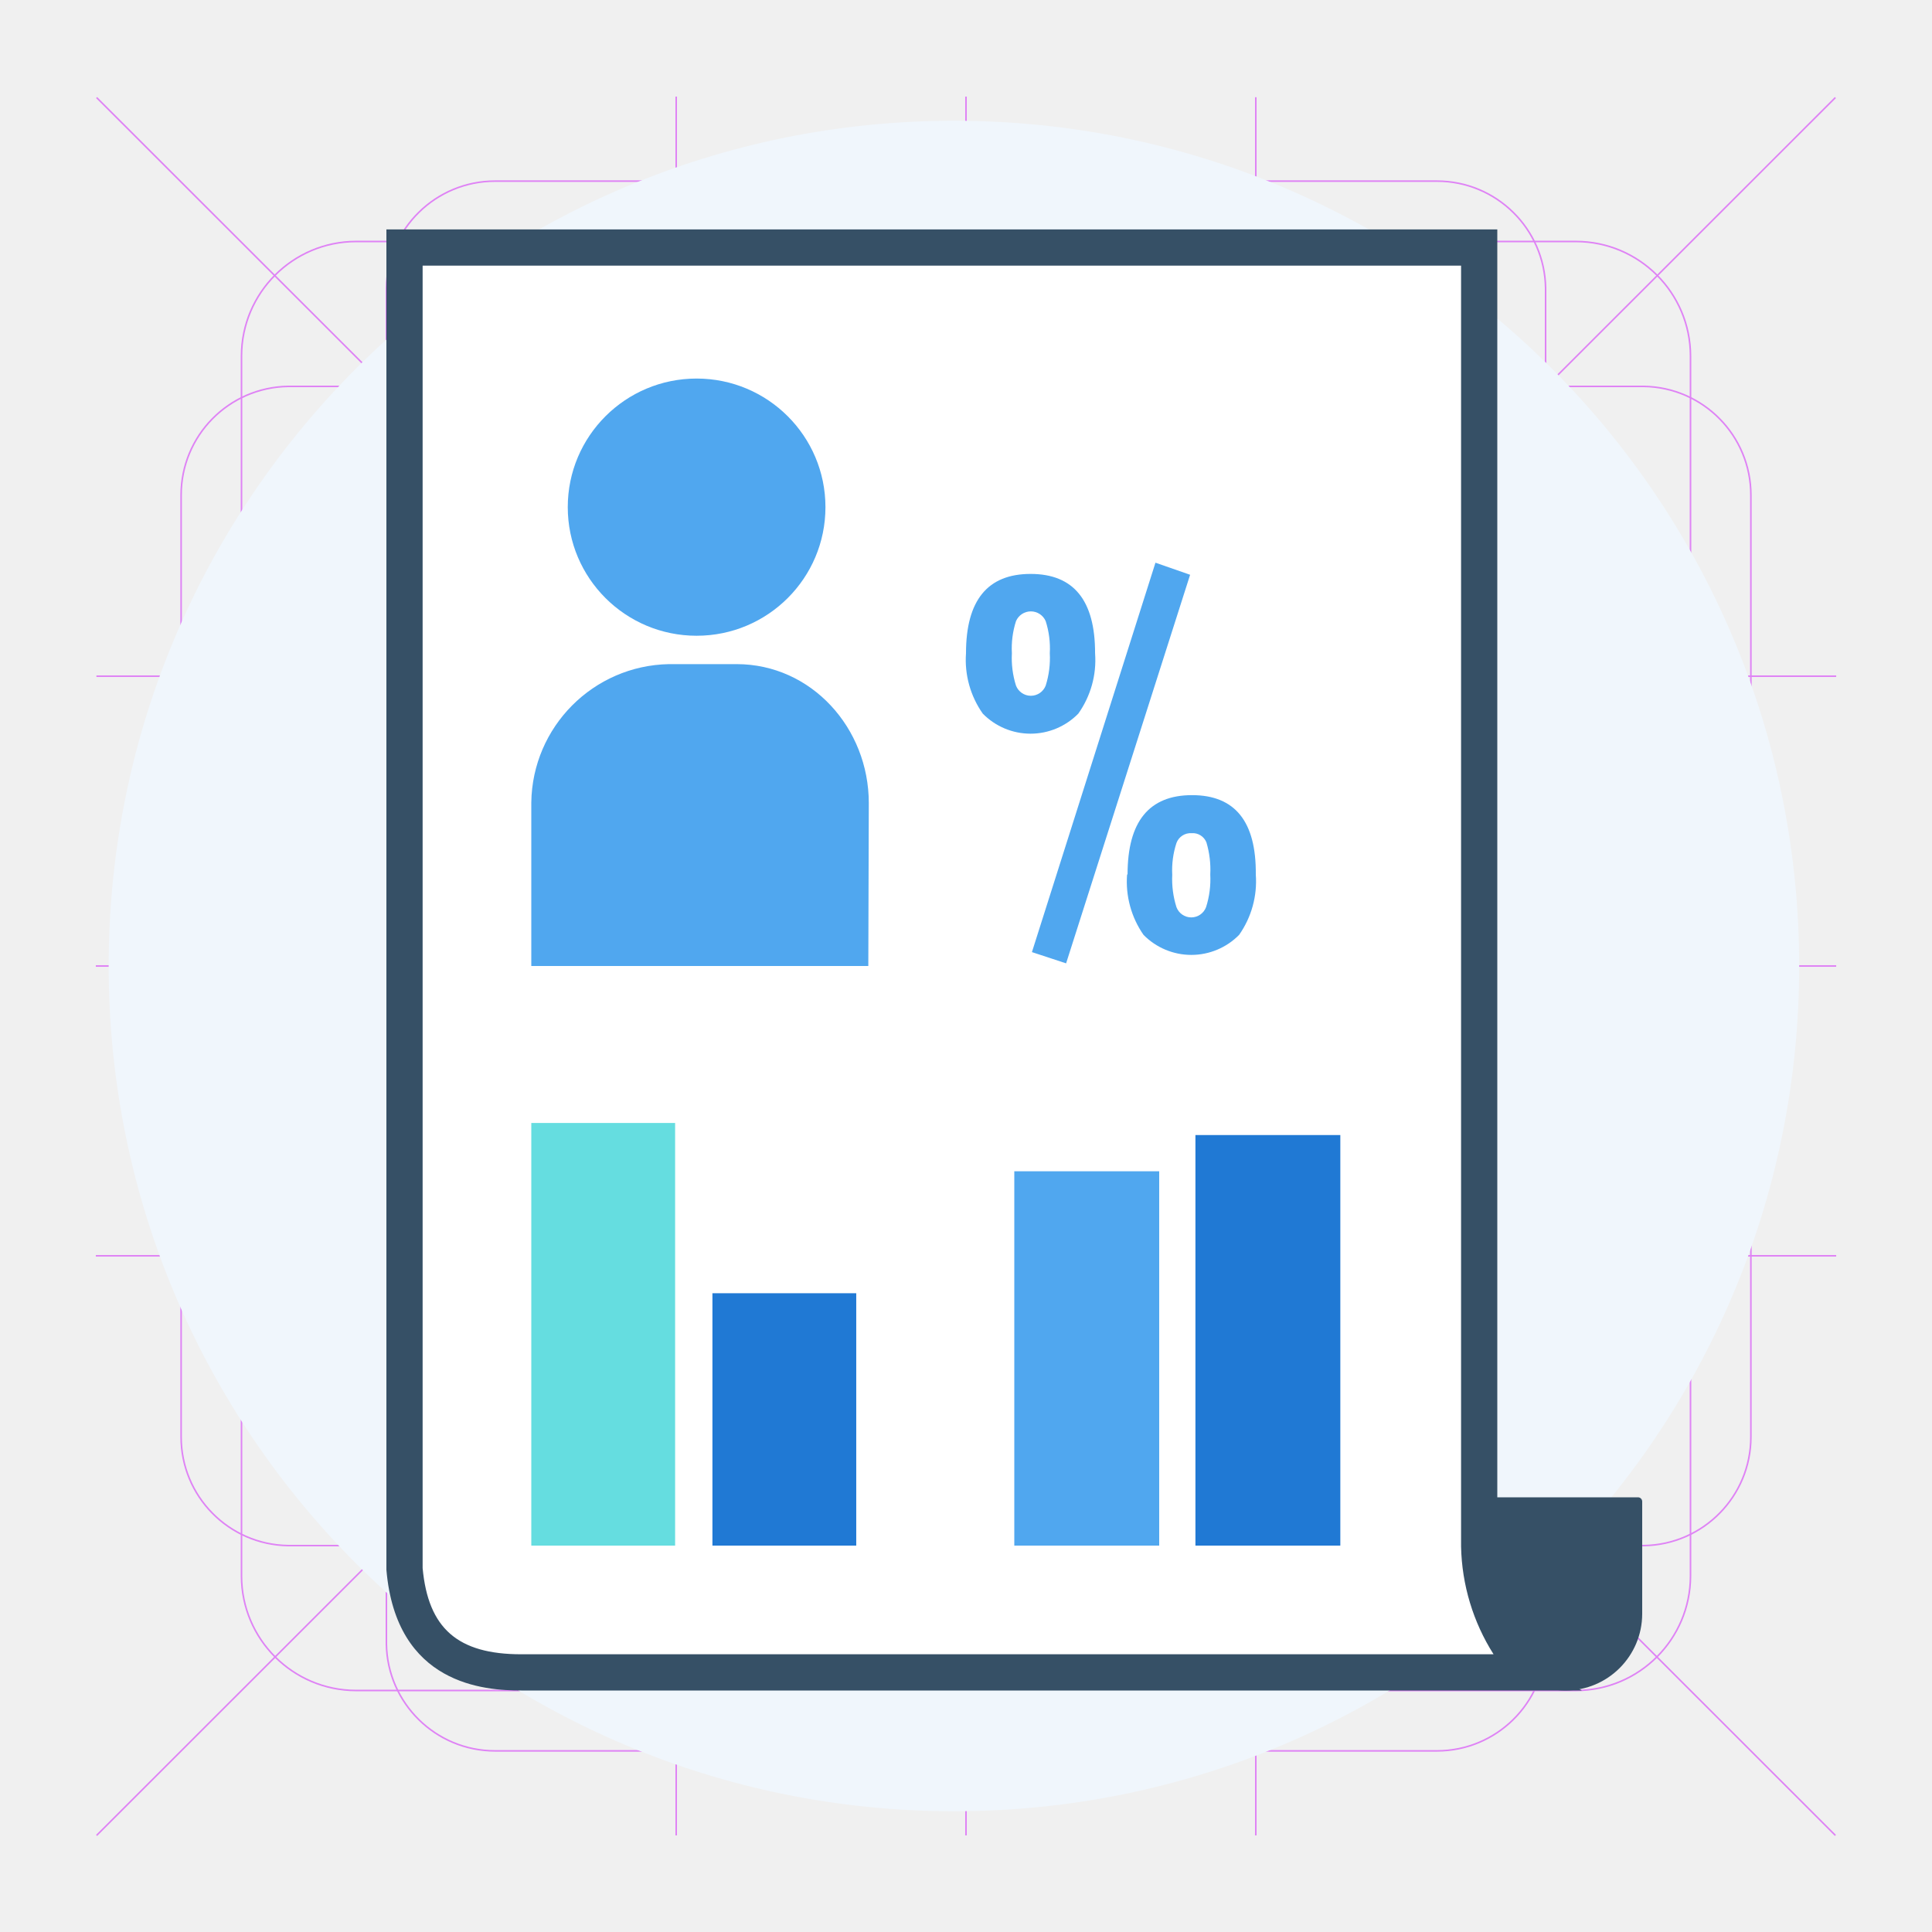
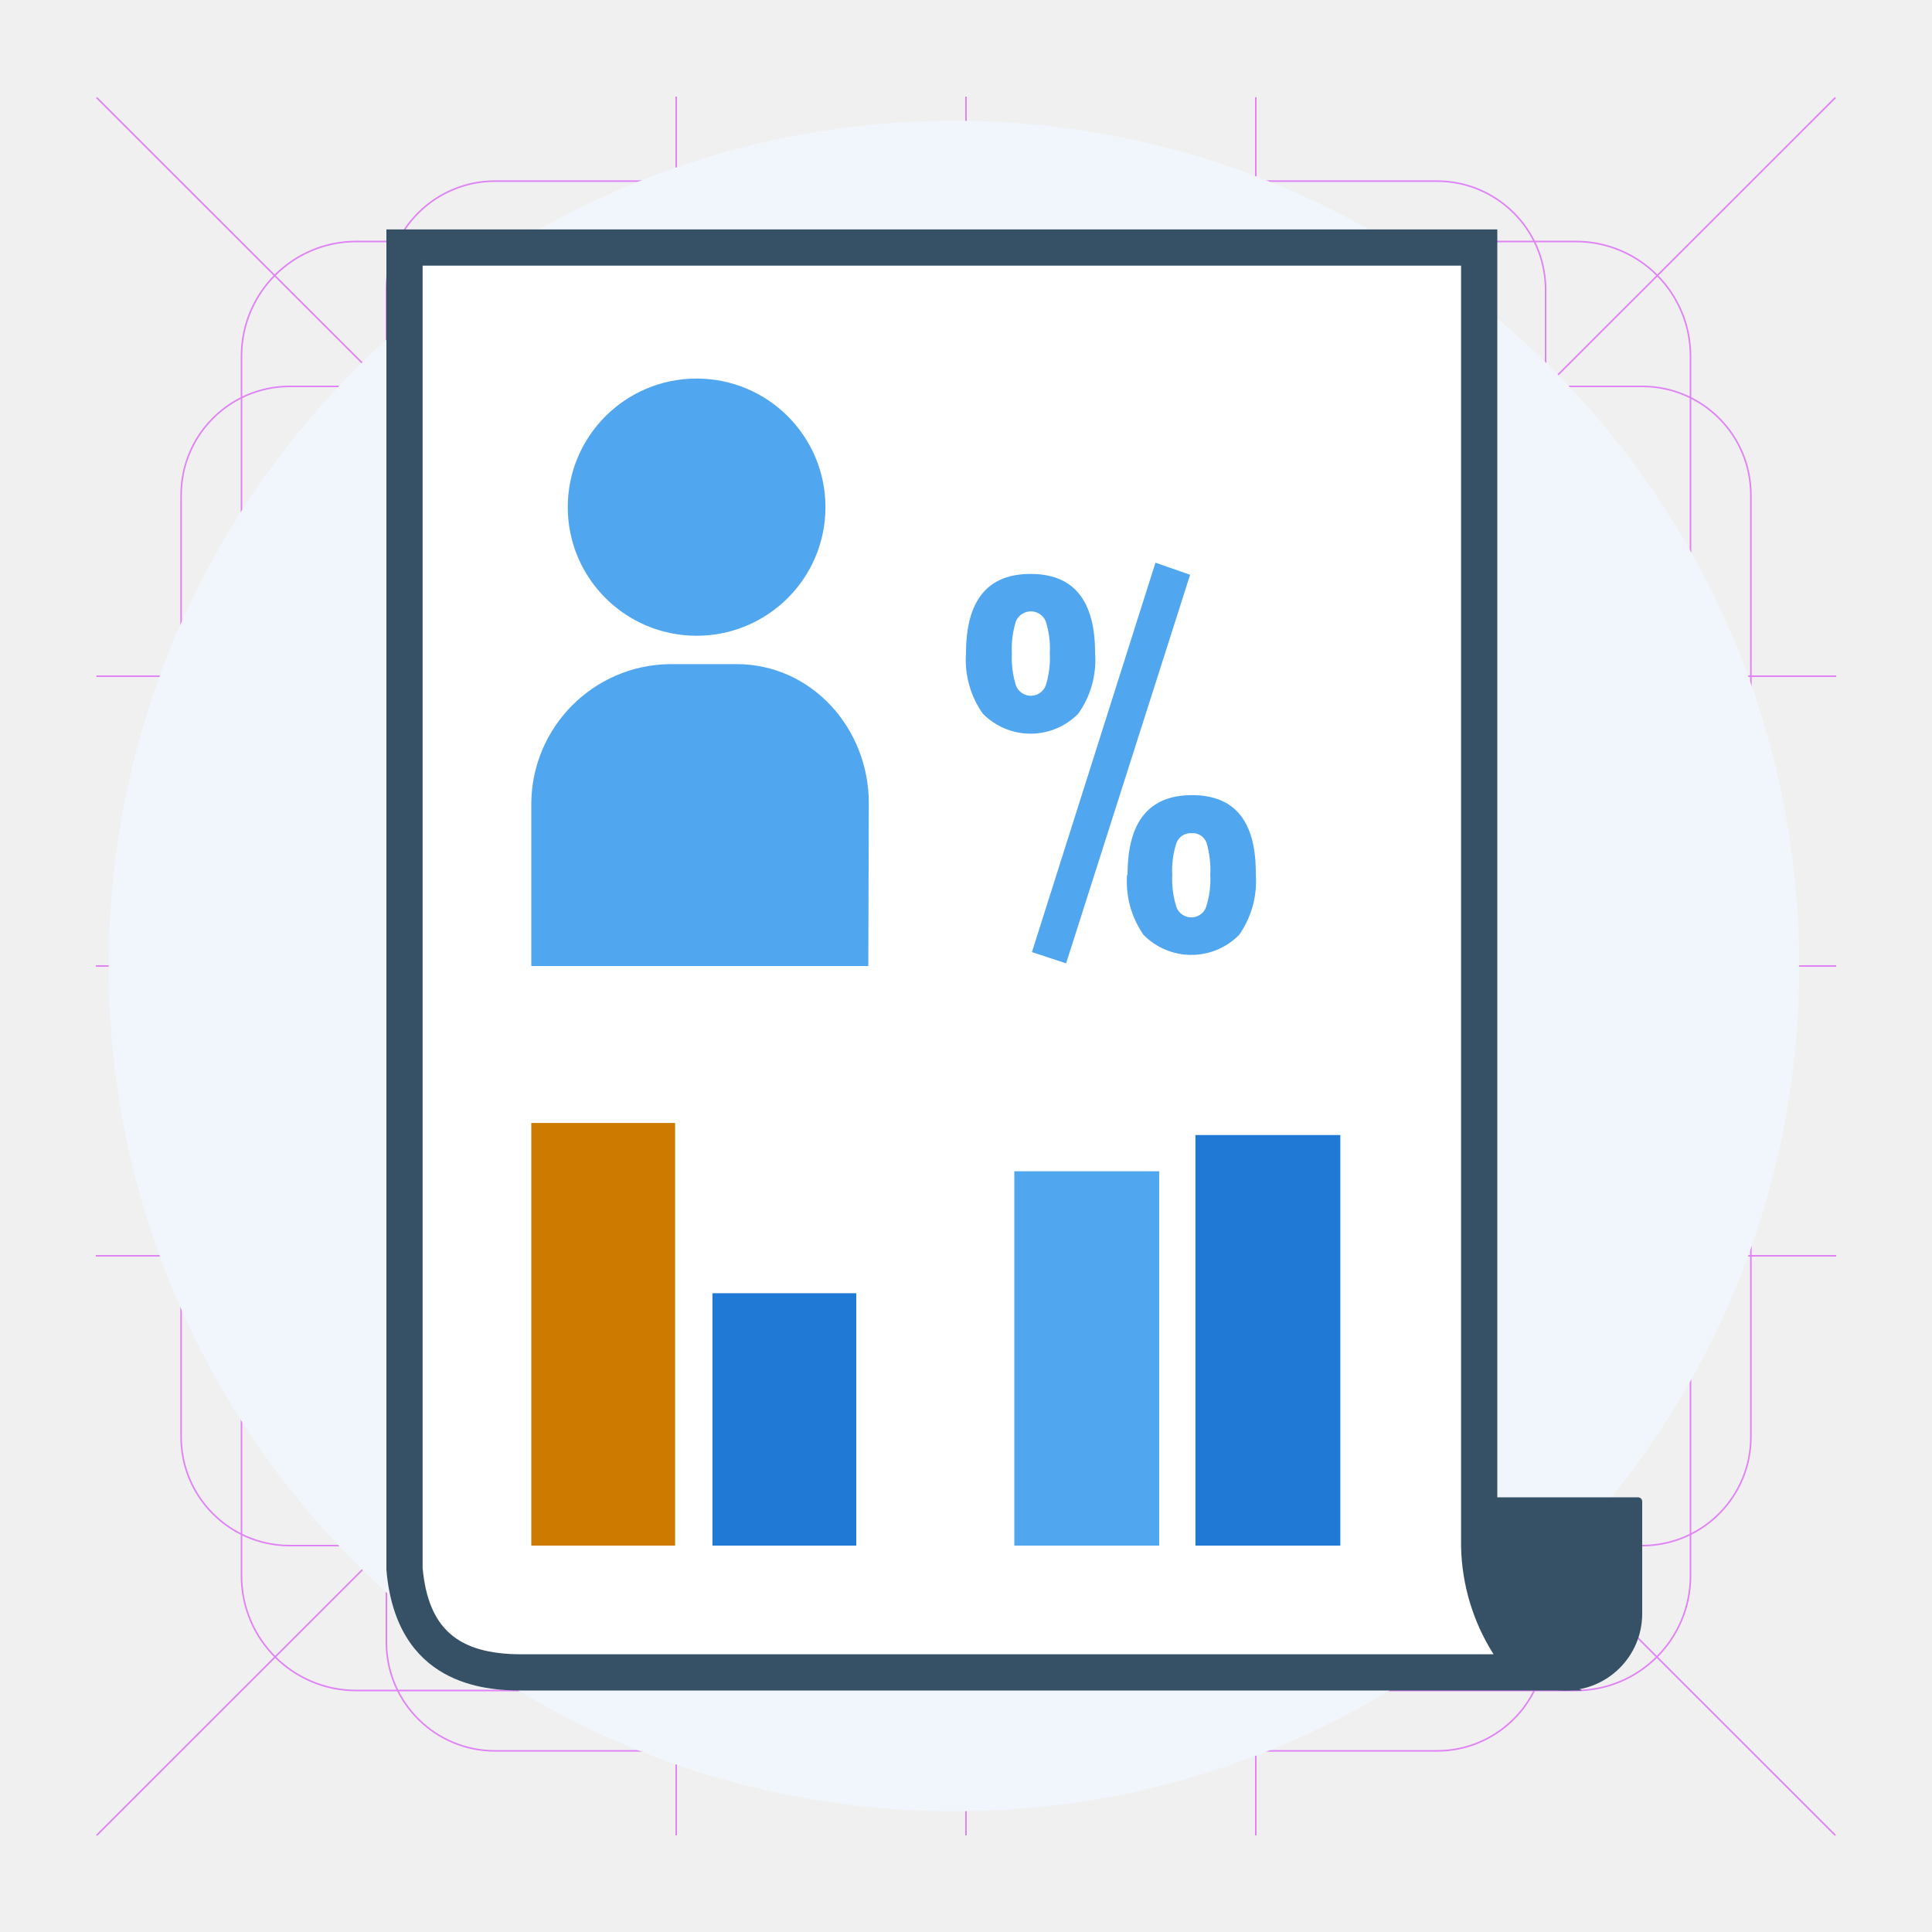
<svg xmlns="http://www.w3.org/2000/svg" viewBox="0 0 160 160">
  <defs>
-     <style>.cls-1{opacity:0.5;}.cls-2,.cls-3,.cls-4{fill:none;}.cls-2,.cls-3{stroke:#cd16f9;stroke-width:0.13px;}.cls-3{stroke-linecap:square;}.cls-5{fill:#f0f6fc;}.cls-6{fill:#fff;}.cls-7{fill:#365066;}.cls-8{fill:#50a7ef;}.cls-9{fill:#65dde0;}.cls-10{fill:#2079d4;}</style>
+     <style>.cls-1{opacity:0.5;}.cls-2,.cls-3,.cls-4{fill:none;}.cls-2,.cls-3{stroke:#cd16f9;stroke-width:0.13px;}.cls-3{stroke-linecap:square;}.cls-5{fill:#f0f6fc;}.cls-6{fill:#fff;}.cls-7{fill:#365066;}.cls-8{fill:#50a7ef;}.cls-9{fill:#CC7A00;}.cls-10{fill:#2079d4;}</style>
  </defs>
  <g id="grid">
    <g id="Keylines" class="cls-1">
      <path id="NESW" class="cls-2" d="M8,152,152,8.08Z" />
      <path id="NWSE" class="cls-2" d="M8,8.08,152,152" />
      <path id="Southern-Tropic" class="cls-3" d="M8,104H152" />
      <path id="Northern-Tropic" class="cls-3" d="M8.05,56H152" />
      <path id="Equator" class="cls-3" d="M8,80H152" />
      <path id="Western-Tropic" class="cls-2" d="M104,152V8.05" />
      <path id="Eastern-Tropic" class="cls-2" d="M56,152V8" />
      <path id="Mean" class="cls-2" d="M80,152V8" />
      <path id="Core" class="cls-2" d="M110,80a30,30,0,1,0-30,30,30,30,0,0,0,30-30Z" />
      <path id="Circle" class="cls-2" d="M80,145a65,65,0,1,1,65-65,65,65,0,0,1-65,65" />
      <path id="Square" class="cls-2" d="M130.53,140H29.47A9.5,9.5,0,0,1,20,130.53V29.47A9.5,9.5,0,0,1,29.47,20H130.53A9.5,9.5,0,0,1,140,29.47V130.53a9.5,9.5,0,0,1-9.47,9.47" />
      <path id="Vertical-Rectangle" class="cls-2" d="M119,145H41a9,9,0,0,1-9-8.86V23.86A9,9,0,0,1,41,15h78a9,9,0,0,1,9,8.86V136.14a9,9,0,0,1-9,8.86" />
      <path id="Horizontal-Rectangle" class="cls-2" d="M136.14,128H23.86A9,9,0,0,1,15,119V41a9,9,0,0,1,8.86-9H136.14A9,9,0,0,1,145,41v78a9,9,0,0,1-8.86,9" />
    </g>
  </g>
  <g id="usability_result">
    <rect class="cls-4" width="160" height="160" />
    <path class="cls-5" d="M79,150A70,70,0,1,0,9,80,70,70,0,0,0,79,150Z" />
    <path class="cls-6" d="M43.17,138.51c-6,0-9.16-2.81-9.67-8.58V20.5h89V128a15.67,15.67,0,0,0,4.28,10.5Z" />
    <path class="cls-7" d="M121,22V128.09a17.31,17.31,0,0,0,2.69,8.91H43.17c-5.26,0-7.71-2.14-8.17-7.14V22h86m3-3H32V130c.81,9.53,8.14,10,11.17,10H131a14.27,14.27,0,0,1-7-12V19Z" />
    <path class="cls-7" d="M129.65,140h0a6.65,6.65,0,0,1-6.65-6.65v-9a.35.35,0,0,1,.35-.35h12.3a.35.35,0,0,1,.35.35v9.3A6.36,6.36,0,0,1,129.65,140Z" />
    <rect class="cls-6" x="43.87" y="113.48" width="62" height="7" />
    <ellipse class="cls-8" cx="57.69" cy="42" rx="10.67" ry="10.65" />
    <path class="cls-8" d="M71.91,80H44V66.46A11.62,11.62,0,0,1,55.4,55H61c6.2,0,10.95,5.3,10.95,11.5Z" />
    <rect class="cls-9" x="44" y="93" width="11.91" height="35" transform="translate(99.91 221) rotate(180)" />
    <rect class="cls-10" x="59" y="107.1" width="11.91" height="20.9" transform="translate(129.91 235.1) rotate(180)" />
    <rect class="cls-8" x="84" y="97" width="12" height="31" />
    <rect class="cls-10" x="99" y="94" width="12" height="34" transform="translate(210 222) rotate(180)" />
    <path class="cls-8" d="M80,54.1q0-6.57,5.35-6.57t5.34,6.57a7.65,7.65,0,0,1-1.39,5,5.54,5.54,0,0,1-7.91,0A7.71,7.71,0,0,1,80,54.1Zm4.14-2.66a7.4,7.4,0,0,0-.34,2.66,7.57,7.57,0,0,0,.34,2.68,1.32,1.32,0,0,0,2.46,0,7.57,7.57,0,0,0,.34-2.68,7.4,7.4,0,0,0-.34-2.66,1.34,1.34,0,0,0-2.46,0Zm1.32,27.41L95.69,46.6l2.87,1L88.29,79.78Zm7.92-6.43q0-6.57,5.34-6.57T104,72.42a7.71,7.71,0,0,1-1.38,5,5.55,5.55,0,0,1-7.92,0A7.71,7.71,0,0,1,93.34,72.42ZM98.68,69a1.25,1.25,0,0,0-1.25.81,7.24,7.24,0,0,0-.35,2.63,7.7,7.7,0,0,0,.35,2.69,1.31,1.31,0,0,0,2.45,0,7.64,7.64,0,0,0,.35-2.71,7.92,7.92,0,0,0-.32-2.66A1.22,1.22,0,0,0,98.68,69Z" />
  </g>
</svg>
